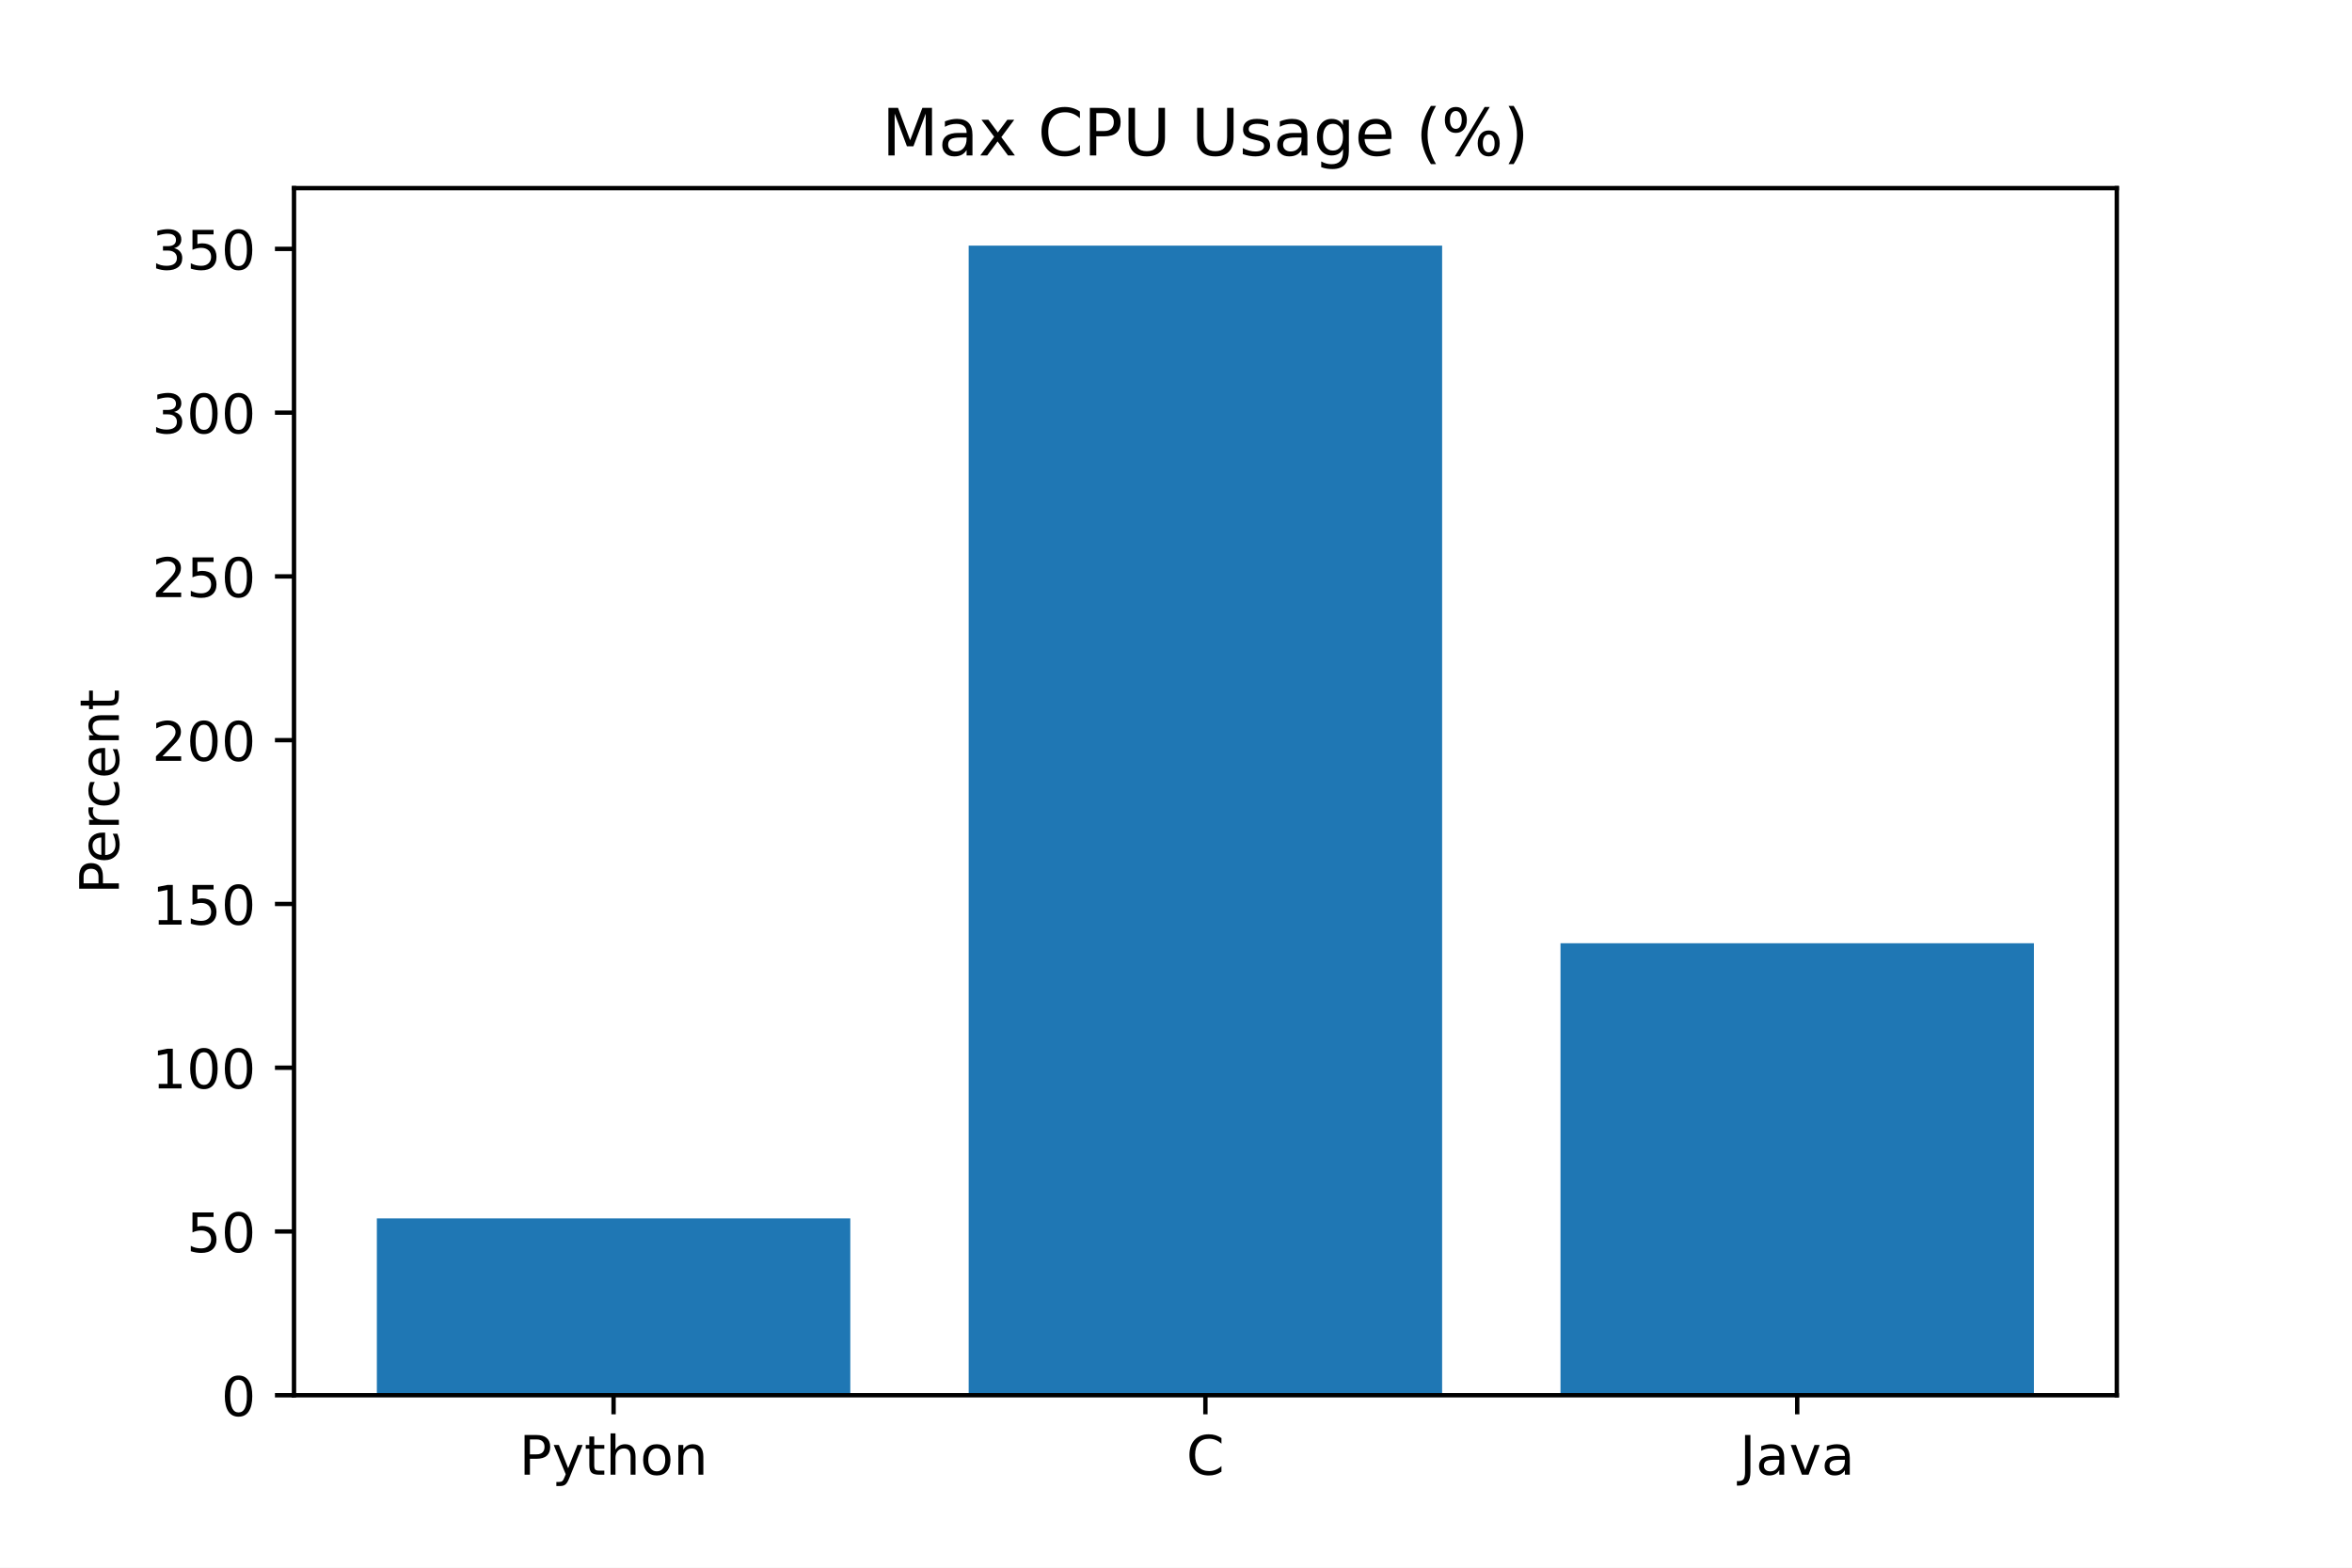
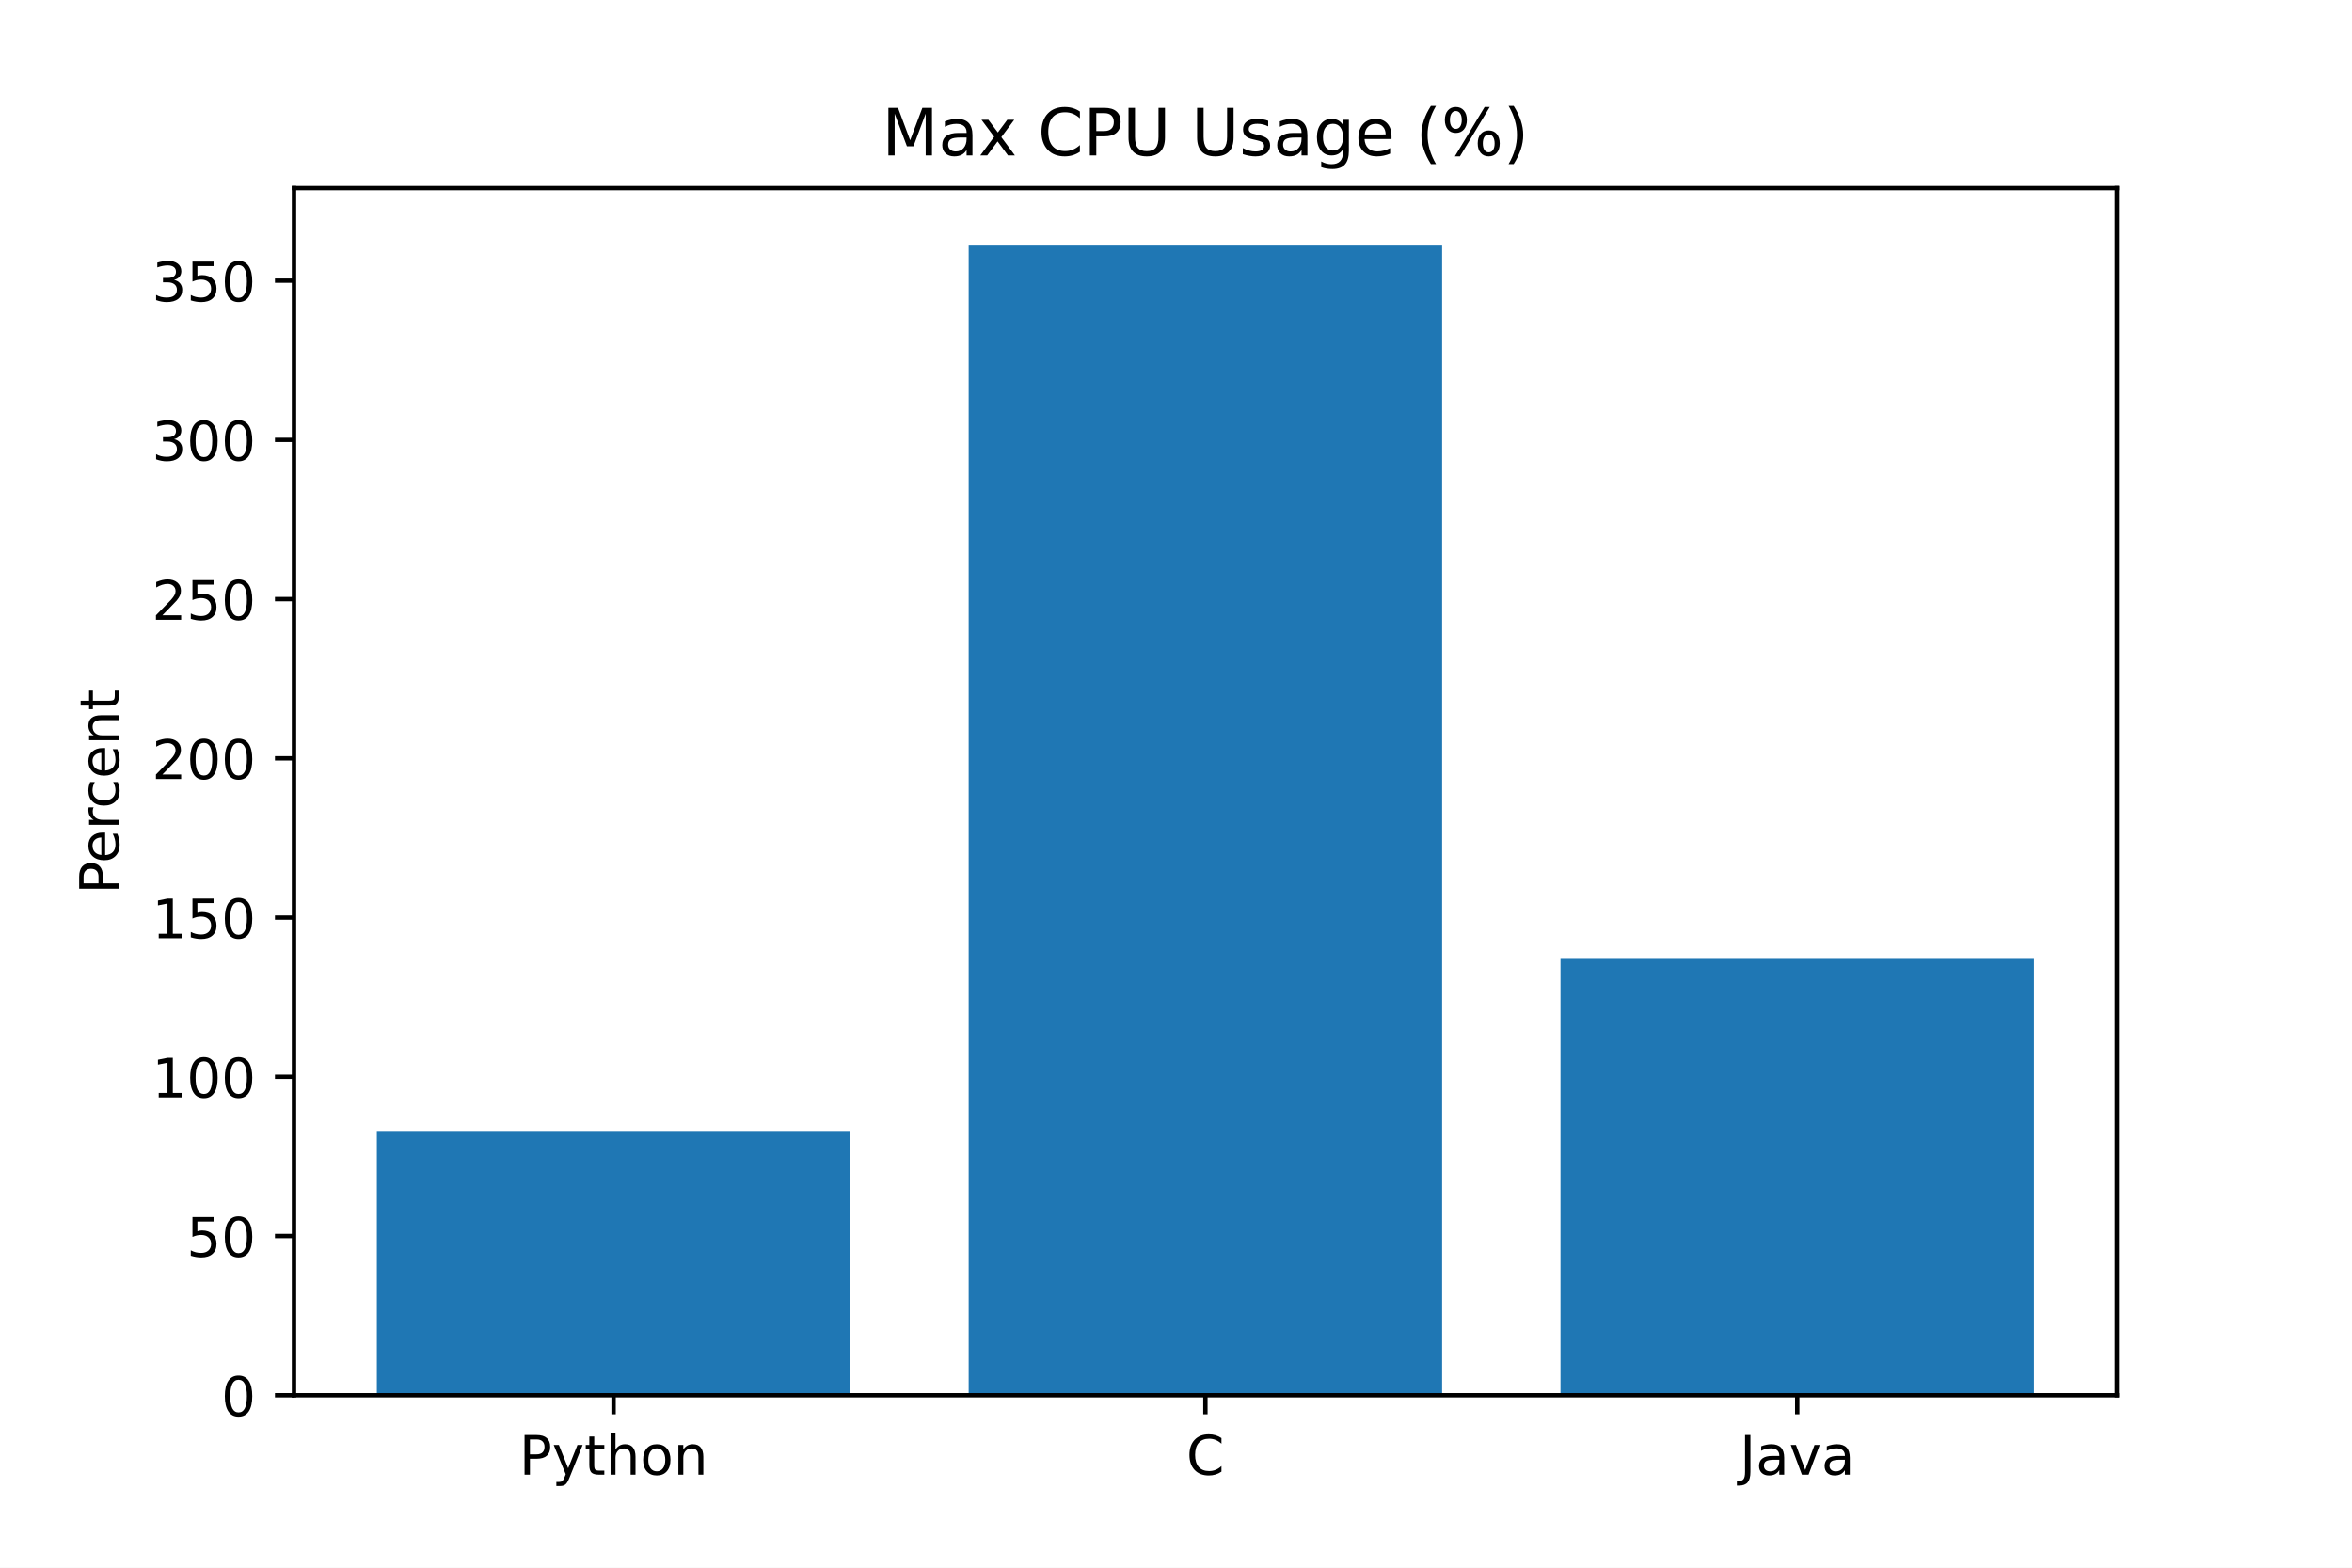
<svg xmlns="http://www.w3.org/2000/svg" xmlns:xlink="http://www.w3.org/1999/xlink" width="432pt" height="288pt" viewBox="0 0 432 288" version="1.1">
  <defs>
    <style type="text/css">*{stroke-linejoin: round; stroke-linecap: butt}</style>
  </defs>
  <g id="figure_1">
    <g id="patch_1">
      <path d="M 0 288  L 432 288  L 432 0  L 0 0  z " style="fill: #ffffff" />
    </g>
    <g id="axes_1">
      <g id="patch_2">
        <path d="M 54 256.32  L 388.8 256.32  L 388.8 34.56  L 54 34.56  z " style="fill: #ffffff" />
      </g>
      <g id="patch_3">
-         <path d="M 69.218 256.32  L 156.179 256.32  L 156.179 223.828  L 69.218 223.828  z " clip-path="url(#p86b0f9b2f6)" style="fill: #1f77b4" />
+         <path d="M 69.218 256.32  L 156.179 256.32  L 156.179 207.762  L 69.218 207.762  z " clip-path="url(#pfbd71c1509)" style="fill: #1f77b4" />
      </g>
      <g id="patch_4">
-         <path d="M 177.919 256.32  L 264.881 256.32  L 264.881 45.12  L 177.919 45.12  z " clip-path="url(#p86b0f9b2f6)" style="fill: #1f77b4" />
+         <path d="M 177.919 256.32  L 264.881 256.32  L 264.881 45.12  L 177.919 45.12  z " clip-path="url(#pfbd71c1509)" style="fill: #1f77b4" />
      </g>
      <g id="patch_5">
-         <path d="M 286.621 256.32  L 373.582 256.32  L 373.582 173.284  L 286.621 173.284  z " clip-path="url(#p86b0f9b2f6)" style="fill: #1f77b4" />
+         <path d="M 286.621 256.32  L 373.582 256.32  L 373.582 176.169  L 286.621 176.169  z " clip-path="url(#pfbd71c1509)" style="fill: #1f77b4" />
      </g>
      <g id="matplotlib.axis_1">
        <g id="xtick_1">
          <g id="line2d_1">
            <defs>
-               <path id="m8026411e08" d="M 0 0  L 0 3.5  " style="stroke: #000000; stroke-width: 0.8" />
+               <path id="m509974b17c" d="M 0 0  L 0 3.5  " style="stroke: #000000; stroke-width: 0.8" />
            </defs>
            <g>
-               <use xlink:href="#m8026411e08" x="112.699" y="256.32" style="stroke: #000000; stroke-width: 0.8" />
+               <use xlink:href="#m509974b17c" x="112.699" y="256.32" style="stroke: #000000; stroke-width: 0.8" />
            </g>
          </g>
          <g id="text_1">
            <g transform="translate(95.36745 270.9184) scale(0.1 -0.1)">
              <defs>
                <path id="DejaVuSans-50" d="M 1259 4147  L 1259 2394  L 2053 2394  Q 2494 2394 2734 2622  Q 2975 2850 2975 3272  Q 2975 3691 2734 3919  Q 2494 4147 2053 4147  L 1259 4147  z M 628 4666  L 2053 4666  Q 2838 4666 3239 4311  Q 3641 3956 3641 3272  Q 3641 2581 3239 2228  Q 2838 1875 2053 1875  L 1259 1875  L 1259 0  L 628 0  L 628 4666  z " transform="scale(0.015625)" />
                <path id="DejaVuSans-79" d="M 2059 -325  Q 1816 -950 1584 -1140  Q 1353 -1331 966 -1331  L 506 -1331  L 506 -850  L 844 -850  Q 1081 -850 1212 -737  Q 1344 -625 1503 -206  L 1606 56  L 191 3500  L 800 3500  L 1894 763  L 2988 3500  L 3597 3500  L 2059 -325  z " transform="scale(0.015625)" />
                <path id="DejaVuSans-74" d="M 1172 4494  L 1172 3500  L 2356 3500  L 2356 3053  L 1172 3053  L 1172 1153  Q 1172 725 1289 603  Q 1406 481 1766 481  L 2356 481  L 2356 0  L 1766 0  Q 1100 0 847 248  Q 594 497 594 1153  L 594 3053  L 172 3053  L 172 3500  L 594 3500  L 594 4494  L 1172 4494  z " transform="scale(0.015625)" />
                <path id="DejaVuSans-68" d="M 3513 2113  L 3513 0  L 2938 0  L 2938 2094  Q 2938 2591 2744 2837  Q 2550 3084 2163 3084  Q 1697 3084 1428 2787  Q 1159 2491 1159 1978  L 1159 0  L 581 0  L 581 4863  L 1159 4863  L 1159 2956  Q 1366 3272 1645 3428  Q 1925 3584 2291 3584  Q 2894 3584 3203 3211  Q 3513 2838 3513 2113  z " transform="scale(0.015625)" />
                <path id="DejaVuSans-6f" d="M 1959 3097  Q 1497 3097 1228 2736  Q 959 2375 959 1747  Q 959 1119 1226 758  Q 1494 397 1959 397  Q 2419 397 2687 759  Q 2956 1122 2956 1747  Q 2956 2369 2687 2733  Q 2419 3097 1959 3097  z M 1959 3584  Q 2709 3584 3137 3096  Q 3566 2609 3566 1747  Q 3566 888 3137 398  Q 2709 -91 1959 -91  Q 1206 -91 779 398  Q 353 888 353 1747  Q 353 2609 779 3096  Q 1206 3584 1959 3584  z " transform="scale(0.015625)" />
                <path id="DejaVuSans-6e" d="M 3513 2113  L 3513 0  L 2938 0  L 2938 2094  Q 2938 2591 2744 2837  Q 2550 3084 2163 3084  Q 1697 3084 1428 2787  Q 1159 2491 1159 1978  L 1159 0  L 581 0  L 581 3500  L 1159 3500  L 1159 2956  Q 1366 3272 1645 3428  Q 1925 3584 2291 3584  Q 2894 3584 3203 3211  Q 3513 2838 3513 2113  z " transform="scale(0.015625)" />
              </defs>
              <use xlink:href="#DejaVuSans-50" />
              <use xlink:href="#DejaVuSans-79" transform="translate(60.30273 0)" />
              <use xlink:href="#DejaVuSans-74" transform="translate(119.4824 0)" />
              <use xlink:href="#DejaVuSans-68" transform="translate(158.6914 0)" />
              <use xlink:href="#DejaVuSans-6f" transform="translate(222.0703 0)" />
              <use xlink:href="#DejaVuSans-6e" transform="translate(283.252 0)" />
            </g>
          </g>
        </g>
        <g id="xtick_2">
          <g id="line2d_2">
            <g>
-               <use xlink:href="#m8026411e08" x="221.4" y="256.32" style="stroke: #000000; stroke-width: 0.8" />
+               <use xlink:href="#m509974b17c" x="221.4" y="256.32" style="stroke: #000000; stroke-width: 0.8" />
            </g>
          </g>
          <g id="text_2">
            <g transform="translate(217.9086 270.9184) scale(0.1 -0.1)">
              <defs>
                <path id="DejaVuSans-43" d="M 4122 4306  L 4122 3641  Q 3803 3938 3442 4084  Q 3081 4231 2675 4231  Q 1875 4231 1450 3742  Q 1025 3253 1025 2328  Q 1025 1406 1450 917  Q 1875 428 2675 428  Q 3081 428 3442 575  Q 3803 722 4122 1019  L 4122 359  Q 3791 134 3420 21  Q 3050 -91 2638 -91  Q 1578 -91 968 557  Q 359 1206 359 2328  Q 359 3453 968 4101  Q 1578 4750 2638 4750  Q 3056 4750 3426 4639  Q 3797 4528 4122 4306  z " transform="scale(0.015625)" />
              </defs>
              <use xlink:href="#DejaVuSans-43" />
            </g>
          </g>
        </g>
        <g id="xtick_3">
          <g id="line2d_3">
            <g>
-               <use xlink:href="#m8026411e08" x="330.101" y="256.32" style="stroke: #000000; stroke-width: 0.8" />
+               <use xlink:href="#m509974b17c" x="330.101" y="256.32" style="stroke: #000000; stroke-width: 0.8" />
            </g>
          </g>
          <g id="text_3">
            <g transform="translate(319.5388 270.9184) scale(0.1 -0.1)">
              <defs>
                <path id="DejaVuSans-4a" d="M 628 4666  L 1259 4666  L 1259 325  Q 1259 -519 939 -900  Q 619 -1281 -91 -1281  L -331 -1281  L -331 -750  L -134 -750  Q 284 -750 456 -515  Q 628 -281 628 325  L 628 4666  z " transform="scale(0.015625)" />
                <path id="DejaVuSans-61" d="M 2194 1759  Q 1497 1759 1228 1600  Q 959 1441 959 1056  Q 959 750 1161 570  Q 1363 391 1709 391  Q 2188 391 2477 730  Q 2766 1069 2766 1631  L 2766 1759  L 2194 1759  z M 3341 1997  L 3341 0  L 2766 0  L 2766 531  Q 2569 213 2275 61  Q 1981 -91 1556 -91  Q 1019 -91 701 211  Q 384 513 384 1019  Q 384 1609 779 1909  Q 1175 2209 1959 2209  L 2766 2209  L 2766 2266  Q 2766 2663 2505 2880  Q 2244 3097 1772 3097  Q 1472 3097 1187 3025  Q 903 2953 641 2809  L 641 3341  Q 956 3463 1253 3523  Q 1550 3584 1831 3584  Q 2591 3584 2966 3190  Q 3341 2797 3341 1997  z " transform="scale(0.015625)" />
                <path id="DejaVuSans-76" d="M 191 3500  L 800 3500  L 1894 563  L 2988 3500  L 3597 3500  L 2284 0  L 1503 0  L 191 3500  z " transform="scale(0.015625)" />
              </defs>
              <use xlink:href="#DejaVuSans-4a" />
              <use xlink:href="#DejaVuSans-61" transform="translate(29.49219 0)" />
              <use xlink:href="#DejaVuSans-76" transform="translate(90.77148 0)" />
              <use xlink:href="#DejaVuSans-61" transform="translate(149.9512 0)" />
            </g>
          </g>
        </g>
      </g>
      <g id="matplotlib.axis_2">
        <g id="ytick_1">
          <g id="line2d_4">
            <defs>
-               <path id="m56fd58161e" d="M 0 0  L -3.5 0  " style="stroke: #000000; stroke-width: 0.8" />
+               <path id="me996315073" d="M 0 0  L -3.5 0  " style="stroke: #000000; stroke-width: 0.8" />
            </defs>
            <g>
-               <use xlink:href="#m56fd58161e" x="54" y="256.32" style="stroke: #000000; stroke-width: 0.8" />
+               <use xlink:href="#me996315073" x="54" y="256.32" style="stroke: #000000; stroke-width: 0.8" />
            </g>
          </g>
          <g id="text_4">
            <g transform="translate(40.6375 260.1192) scale(0.1 -0.1)">
              <defs>
                <path id="DejaVuSans-30" d="M 2034 4250  Q 1547 4250 1301 3770  Q 1056 3291 1056 2328  Q 1056 1369 1301 889  Q 1547 409 2034 409  Q 2525 409 2770 889  Q 3016 1369 3016 2328  Q 3016 3291 2770 3770  Q 2525 4250 2034 4250  z M 2034 4750  Q 2819 4750 3233 4129  Q 3647 3509 3647 2328  Q 3647 1150 3233 529  Q 2819 -91 2034 -91  Q 1250 -91 836 529  Q 422 1150 422 2328  Q 422 3509 836 4129  Q 1250 4750 2034 4750  z " transform="scale(0.015625)" />
              </defs>
              <use xlink:href="#DejaVuSans-30" />
            </g>
          </g>
        </g>
        <g id="ytick_2">
          <g id="line2d_5">
            <g>
-               <use xlink:href="#m56fd58161e" x="54" y="226.235" style="stroke: #000000; stroke-width: 0.8" />
+               <use xlink:href="#me996315073" x="54" y="227.068" style="stroke: #000000; stroke-width: 0.8" />
            </g>
          </g>
          <g id="text_5">
-             <g transform="translate(34.275 230.0337) scale(0.1 -0.1)">
+             <g transform="translate(34.275 230.8671) scale(0.1 -0.1)">
              <defs>
                <path id="DejaVuSans-35" d="M 691 4666  L 3169 4666  L 3169 4134  L 1269 4134  L 1269 2991  Q 1406 3038 1543 3061  Q 1681 3084 1819 3084  Q 2600 3084 3056 2656  Q 3513 2228 3513 1497  Q 3513 744 3044 326  Q 2575 -91 1722 -91  Q 1428 -91 1123 -41  Q 819 9 494 109  L 494 744  Q 775 591 1075 516  Q 1375 441 1709 441  Q 2250 441 2565 725  Q 2881 1009 2881 1497  Q 2881 1984 2565 2268  Q 2250 2553 1709 2553  Q 1456 2553 1204 2497  Q 953 2441 691 2322  L 691 4666  z " transform="scale(0.015625)" />
              </defs>
              <use xlink:href="#DejaVuSans-35" />
              <use xlink:href="#DejaVuSans-30" transform="translate(63.62305 0)" />
            </g>
          </g>
        </g>
        <g id="ytick_3">
          <g id="line2d_6">
            <g>
-               <use xlink:href="#m56fd58161e" x="54" y="196.149" style="stroke: #000000; stroke-width: 0.8" />
+               <use xlink:href="#me996315073" x="54" y="197.816" style="stroke: #000000; stroke-width: 0.8" />
            </g>
          </g>
          <g id="text_6">
-             <g transform="translate(27.9125 199.9483) scale(0.1 -0.1)">
+             <g transform="translate(27.9125 201.6151) scale(0.1 -0.1)">
              <defs>
                <path id="DejaVuSans-31" d="M 794 531  L 1825 531  L 1825 4091  L 703 3866  L 703 4441  L 1819 4666  L 2450 4666  L 2450 531  L 3481 531  L 3481 0  L 794 0  L 794 531  z " transform="scale(0.015625)" />
              </defs>
              <use xlink:href="#DejaVuSans-31" />
              <use xlink:href="#DejaVuSans-30" transform="translate(63.62305 0)" />
              <use xlink:href="#DejaVuSans-30" transform="translate(127.2461 0)" />
            </g>
          </g>
        </g>
        <g id="ytick_4">
          <g id="line2d_7">
            <g>
-               <use xlink:href="#m56fd58161e" x="54" y="166.064" style="stroke: #000000; stroke-width: 0.8" />
+               <use xlink:href="#me996315073" x="54" y="168.564" style="stroke: #000000; stroke-width: 0.8" />
            </g>
          </g>
          <g id="text_7">
-             <g transform="translate(27.9125 169.8628) scale(0.1 -0.1)">
+             <g transform="translate(27.9125 172.363) scale(0.1 -0.1)">
              <use xlink:href="#DejaVuSans-31" />
              <use xlink:href="#DejaVuSans-35" transform="translate(63.62305 0)" />
              <use xlink:href="#DejaVuSans-30" transform="translate(127.2461 0)" />
            </g>
          </g>
        </g>
        <g id="ytick_5">
          <g id="line2d_8">
            <g>
-               <use xlink:href="#m56fd58161e" x="54" y="135.978" style="stroke: #000000; stroke-width: 0.8" />
+               <use xlink:href="#me996315073" x="54" y="139.312" style="stroke: #000000; stroke-width: 0.8" />
            </g>
          </g>
          <g id="text_8">
-             <g transform="translate(27.9125 139.7773) scale(0.1 -0.1)">
+             <g transform="translate(27.9125 143.1109) scale(0.1 -0.1)">
              <defs>
                <path id="DejaVuSans-32" d="M 1228 531  L 3431 531  L 3431 0  L 469 0  L 469 531  Q 828 903 1448 1529  Q 2069 2156 2228 2338  Q 2531 2678 2651 2914  Q 2772 3150 2772 3378  Q 2772 3750 2511 3984  Q 2250 4219 1831 4219  Q 1534 4219 1204 4116  Q 875 4013 500 3803  L 500 4441  Q 881 4594 1212 4672  Q 1544 4750 1819 4750  Q 2544 4750 2975 4387  Q 3406 4025 3406 3419  Q 3406 3131 3298 2873  Q 3191 2616 2906 2266  Q 2828 2175 2409 1742  Q 1991 1309 1228 531  z " transform="scale(0.015625)" />
              </defs>
              <use xlink:href="#DejaVuSans-32" />
              <use xlink:href="#DejaVuSans-30" transform="translate(63.62305 0)" />
              <use xlink:href="#DejaVuSans-30" transform="translate(127.2461 0)" />
            </g>
          </g>
        </g>
        <g id="ytick_6">
          <g id="line2d_9">
            <g>
-               <use xlink:href="#m56fd58161e" x="54" y="105.893" style="stroke: #000000; stroke-width: 0.8" />
+               <use xlink:href="#me996315073" x="54" y="110.06" style="stroke: #000000; stroke-width: 0.8" />
            </g>
          </g>
          <g id="text_9">
-             <g transform="translate(27.9125 109.6919) scale(0.1 -0.1)">
+             <g transform="translate(27.9125 113.8588) scale(0.1 -0.1)">
              <use xlink:href="#DejaVuSans-32" />
              <use xlink:href="#DejaVuSans-35" transform="translate(63.62305 0)" />
              <use xlink:href="#DejaVuSans-30" transform="translate(127.2461 0)" />
            </g>
          </g>
        </g>
        <g id="ytick_7">
          <g id="line2d_10">
            <g>
-               <use xlink:href="#m56fd58161e" x="54" y="75.807" style="stroke: #000000; stroke-width: 0.8" />
+               <use xlink:href="#me996315073" x="54" y="80.808" style="stroke: #000000; stroke-width: 0.8" />
            </g>
          </g>
          <g id="text_10">
-             <g transform="translate(27.9125 79.6064) scale(0.1 -0.1)">
+             <g transform="translate(27.9125 84.60675) scale(0.1 -0.1)">
              <defs>
                <path id="DejaVuSans-33" d="M 2597 2516  Q 3050 2419 3304 2112  Q 3559 1806 3559 1356  Q 3559 666 3084 287  Q 2609 -91 1734 -91  Q 1441 -91 1130 -33  Q 819 25 488 141  L 488 750  Q 750 597 1062 519  Q 1375 441 1716 441  Q 2309 441 2620 675  Q 2931 909 2931 1356  Q 2931 1769 2642 2001  Q 2353 2234 1838 2234  L 1294 2234  L 1294 2753  L 1863 2753  Q 2328 2753 2575 2939  Q 2822 3125 2822 3475  Q 2822 3834 2567 4026  Q 2313 4219 1838 4219  Q 1578 4219 1281 4162  Q 984 4106 628 3988  L 628 4550  Q 988 4650 1302 4700  Q 1616 4750 1894 4750  Q 2613 4750 3031 4423  Q 3450 4097 3450 3541  Q 3450 3153 3228 2886  Q 3006 2619 2597 2516  z " transform="scale(0.015625)" />
              </defs>
              <use xlink:href="#DejaVuSans-33" />
              <use xlink:href="#DejaVuSans-30" transform="translate(63.62305 0)" />
              <use xlink:href="#DejaVuSans-30" transform="translate(127.2461 0)" />
            </g>
          </g>
        </g>
        <g id="ytick_8">
          <g id="line2d_11">
            <g>
-               <use xlink:href="#m56fd58161e" x="54" y="45.722" style="stroke: #000000; stroke-width: 0.8" />
+               <use xlink:href="#me996315073" x="54" y="51.555" style="stroke: #000000; stroke-width: 0.8" />
            </g>
          </g>
          <g id="text_11">
-             <g transform="translate(27.9125 49.52093) scale(0.1 -0.1)">
+             <g transform="translate(27.9125 55.35468) scale(0.1 -0.1)">
              <use xlink:href="#DejaVuSans-33" />
              <use xlink:href="#DejaVuSans-35" transform="translate(63.62305 0)" />
              <use xlink:href="#DejaVuSans-30" transform="translate(127.2461 0)" />
            </g>
          </g>
        </g>
        <g id="text_12">
          <g transform="translate(21.83281 164.2478) rotate(-90) scale(0.1 -0.1)">
            <defs>
              <path id="DejaVuSans-65" d="M 3597 1894  L 3597 1613  L 953 1613  Q 991 1019 1311 708  Q 1631 397 2203 397  Q 2534 397 2845 478  Q 3156 559 3463 722  L 3463 178  Q 3153 47 2828 -22  Q 2503 -91 2169 -91  Q 1331 -91 842 396  Q 353 884 353 1716  Q 353 2575 817 3079  Q 1281 3584 2069 3584  Q 2775 3584 3186 3129  Q 3597 2675 3597 1894  z M 3022 2063  Q 3016 2534 2758 2815  Q 2500 3097 2075 3097  Q 1594 3097 1305 2825  Q 1016 2553 972 2059  L 3022 2063  z " transform="scale(0.015625)" />
              <path id="DejaVuSans-72" d="M 2631 2963  Q 2534 3019 2420 3045  Q 2306 3072 2169 3072  Q 1681 3072 1420 2755  Q 1159 2438 1159 1844  L 1159 0  L 581 0  L 581 3500  L 1159 3500  L 1159 2956  Q 1341 3275 1631 3429  Q 1922 3584 2338 3584  Q 2397 3584 2469 3576  Q 2541 3569 2628 3553  L 2631 2963  z " transform="scale(0.015625)" />
              <path id="DejaVuSans-63" d="M 3122 3366  L 3122 2828  Q 2878 2963 2633 3030  Q 2388 3097 2138 3097  Q 1578 3097 1268 2742  Q 959 2388 959 1747  Q 959 1106 1268 751  Q 1578 397 2138 397  Q 2388 397 2633 464  Q 2878 531 3122 666  L 3122 134  Q 2881 22 2623 -34  Q 2366 -91 2075 -91  Q 1284 -91 818 406  Q 353 903 353 1747  Q 353 2603 823 3093  Q 1294 3584 2113 3584  Q 2378 3584 2631 3529  Q 2884 3475 3122 3366  z " transform="scale(0.015625)" />
            </defs>
            <use xlink:href="#DejaVuSans-50" />
            <use xlink:href="#DejaVuSans-65" transform="translate(56.67773 0)" />
            <use xlink:href="#DejaVuSans-72" transform="translate(118.2012 0)" />
            <use xlink:href="#DejaVuSans-63" transform="translate(157.0645 0)" />
            <use xlink:href="#DejaVuSans-65" transform="translate(212.0449 0)" />
            <use xlink:href="#DejaVuSans-6e" transform="translate(273.5684 0)" />
            <use xlink:href="#DejaVuSans-74" transform="translate(336.9473 0)" />
          </g>
        </g>
      </g>
      <g id="patch_6">
        <path d="M 54 256.32  L 54 34.56  " style="fill: none; stroke: #000000; stroke-width: 0.8; stroke-linejoin: miter; stroke-linecap: square" />
      </g>
      <g id="patch_7">
        <path d="M 388.8 256.32  L 388.8 34.56  " style="fill: none; stroke: #000000; stroke-width: 0.8; stroke-linejoin: miter; stroke-linecap: square" />
      </g>
      <g id="patch_8">
        <path d="M 54 256.32  L 388.8 256.32  " style="fill: none; stroke: #000000; stroke-width: 0.8; stroke-linejoin: miter; stroke-linecap: square" />
      </g>
      <g id="patch_9">
        <path d="M 54 34.56  L 388.8 34.56  " style="fill: none; stroke: #000000; stroke-width: 0.8; stroke-linejoin: miter; stroke-linecap: square" />
      </g>
      <g id="text_13">
        <g transform="translate(161.9981 28.56) scale(0.12 -0.12)">
          <defs>
            <path id="DejaVuSans-4d" d="M 628 4666  L 1569 4666  L 2759 1491  L 3956 4666  L 4897 4666  L 4897 0  L 4281 0  L 4281 4097  L 3078 897  L 2444 897  L 1241 4097  L 1241 0  L 628 0  L 628 4666  z " transform="scale(0.015625)" />
            <path id="DejaVuSans-78" d="M 3513 3500  L 2247 1797  L 3578 0  L 2900 0  L 1881 1375  L 863 0  L 184 0  L 1544 1831  L 300 3500  L 978 3500  L 1906 2253  L 2834 3500  L 3513 3500  z " transform="scale(0.015625)" />
            <path id="DejaVuSans-20" transform="scale(0.015625)" />
            <path id="DejaVuSans-55" d="M 556 4666  L 1191 4666  L 1191 1831  Q 1191 1081 1462 751  Q 1734 422 2344 422  Q 2950 422 3222 751  Q 3494 1081 3494 1831  L 3494 4666  L 4128 4666  L 4128 1753  Q 4128 841 3676 375  Q 3225 -91 2344 -91  Q 1459 -91 1007 375  Q 556 841 556 1753  L 556 4666  z " transform="scale(0.015625)" />
            <path id="DejaVuSans-73" d="M 2834 3397  L 2834 2853  Q 2591 2978 2328 3040  Q 2066 3103 1784 3103  Q 1356 3103 1142 2972  Q 928 2841 928 2578  Q 928 2378 1081 2264  Q 1234 2150 1697 2047  L 1894 2003  Q 2506 1872 2764 1633  Q 3022 1394 3022 966  Q 3022 478 2636 193  Q 2250 -91 1575 -91  Q 1294 -91 989 -36  Q 684 19 347 128  L 347 722  Q 666 556 975 473  Q 1284 391 1588 391  Q 1994 391 2212 530  Q 2431 669 2431 922  Q 2431 1156 2273 1281  Q 2116 1406 1581 1522  L 1381 1569  Q 847 1681 609 1914  Q 372 2147 372 2553  Q 372 3047 722 3315  Q 1072 3584 1716 3584  Q 2034 3584 2315 3537  Q 2597 3491 2834 3397  z " transform="scale(0.015625)" />
            <path id="DejaVuSans-67" d="M 2906 1791  Q 2906 2416 2648 2759  Q 2391 3103 1925 3103  Q 1463 3103 1205 2759  Q 947 2416 947 1791  Q 947 1169 1205 825  Q 1463 481 1925 481  Q 2391 481 2648 825  Q 2906 1169 2906 1791  z M 3481 434  Q 3481 -459 3084 -895  Q 2688 -1331 1869 -1331  Q 1566 -1331 1297 -1286  Q 1028 -1241 775 -1147  L 775 -588  Q 1028 -725 1275 -790  Q 1522 -856 1778 -856  Q 2344 -856 2625 -561  Q 2906 -266 2906 331  L 2906 616  Q 2728 306 2450 153  Q 2172 0 1784 0  Q 1141 0 747 490  Q 353 981 353 1791  Q 353 2603 747 3093  Q 1141 3584 1784 3584  Q 2172 3584 2450 3431  Q 2728 3278 2906 2969  L 2906 3500  L 3481 3500  L 3481 434  z " transform="scale(0.015625)" />
            <path id="DejaVuSans-28" d="M 1984 4856  Q 1566 4138 1362 3434  Q 1159 2731 1159 2009  Q 1159 1288 1364 580  Q 1569 -128 1984 -844  L 1484 -844  Q 1016 -109 783 600  Q 550 1309 550 2009  Q 550 2706 781 3412  Q 1013 4119 1484 4856  L 1984 4856  z " transform="scale(0.015625)" />
            <path id="DejaVuSans-25" d="M 4653 2053  Q 4381 2053 4226 1822  Q 4072 1591 4072 1178  Q 4072 772 4226 539  Q 4381 306 4653 306  Q 4919 306 5073 539  Q 5228 772 5228 1178  Q 5228 1588 5073 1820  Q 4919 2053 4653 2053  z M 4653 2450  Q 5147 2450 5437 2106  Q 5728 1763 5728 1178  Q 5728 594 5436 251  Q 5144 -91 4653 -91  Q 4153 -91 3862 251  Q 3572 594 3572 1178  Q 3572 1766 3864 2108  Q 4156 2450 4653 2450  z M 1428 4353  Q 1159 4353 1004 4120  Q 850 3888 850 3481  Q 850 3069 1003 2837  Q 1156 2606 1428 2606  Q 1700 2606 1854 2837  Q 2009 3069 2009 3481  Q 2009 3884 1853 4118  Q 1697 4353 1428 4353  z M 4250 4750  L 4750 4750  L 1831 -91  L 1331 -91  L 4250 4750  z M 1428 4750  Q 1922 4750 2215 4408  Q 2509 4066 2509 3481  Q 2509 2891 2217 2550  Q 1925 2209 1428 2209  Q 931 2209 642 2551  Q 353 2894 353 3481  Q 353 4063 643 4406  Q 934 4750 1428 4750  z " transform="scale(0.015625)" />
            <path id="DejaVuSans-29" d="M 513 4856  L 1013 4856  Q 1481 4119 1714 3412  Q 1947 2706 1947 2009  Q 1947 1309 1714 600  Q 1481 -109 1013 -844  L 513 -844  Q 928 -128 1133 580  Q 1338 1288 1338 2009  Q 1338 2731 1133 3434  Q 928 4138 513 4856  z " transform="scale(0.015625)" />
          </defs>
          <use xlink:href="#DejaVuSans-4d" />
          <use xlink:href="#DejaVuSans-61" transform="translate(86.2793 0)" />
          <use xlink:href="#DejaVuSans-78" transform="translate(147.5586 0)" />
          <use xlink:href="#DejaVuSans-20" transform="translate(206.7383 0)" />
          <use xlink:href="#DejaVuSans-43" transform="translate(238.5254 0)" />
          <use xlink:href="#DejaVuSans-50" transform="translate(308.3496 0)" />
          <use xlink:href="#DejaVuSans-55" transform="translate(368.6523 0)" />
          <use xlink:href="#DejaVuSans-20" transform="translate(441.8457 0)" />
          <use xlink:href="#DejaVuSans-55" transform="translate(473.6328 0)" />
          <use xlink:href="#DejaVuSans-73" transform="translate(546.8262 0)" />
          <use xlink:href="#DejaVuSans-61" transform="translate(598.9258 0)" />
          <use xlink:href="#DejaVuSans-67" transform="translate(660.2051 0)" />
          <use xlink:href="#DejaVuSans-65" transform="translate(723.6816 0)" />
          <use xlink:href="#DejaVuSans-20" transform="translate(785.2051 0)" />
          <use xlink:href="#DejaVuSans-28" transform="translate(816.9922 0)" />
          <use xlink:href="#DejaVuSans-25" transform="translate(856.0059 0)" />
          <use xlink:href="#DejaVuSans-29" transform="translate(951.0254 0)" />
        </g>
      </g>
    </g>
  </g>
  <defs>
-     <clipPath id="p86b0f9b2f6">
+     <clipPath id="pfbd71c1509">
      <rect x="54" y="34.56" width="334.8" height="221.76" />
    </clipPath>
  </defs>
</svg>
